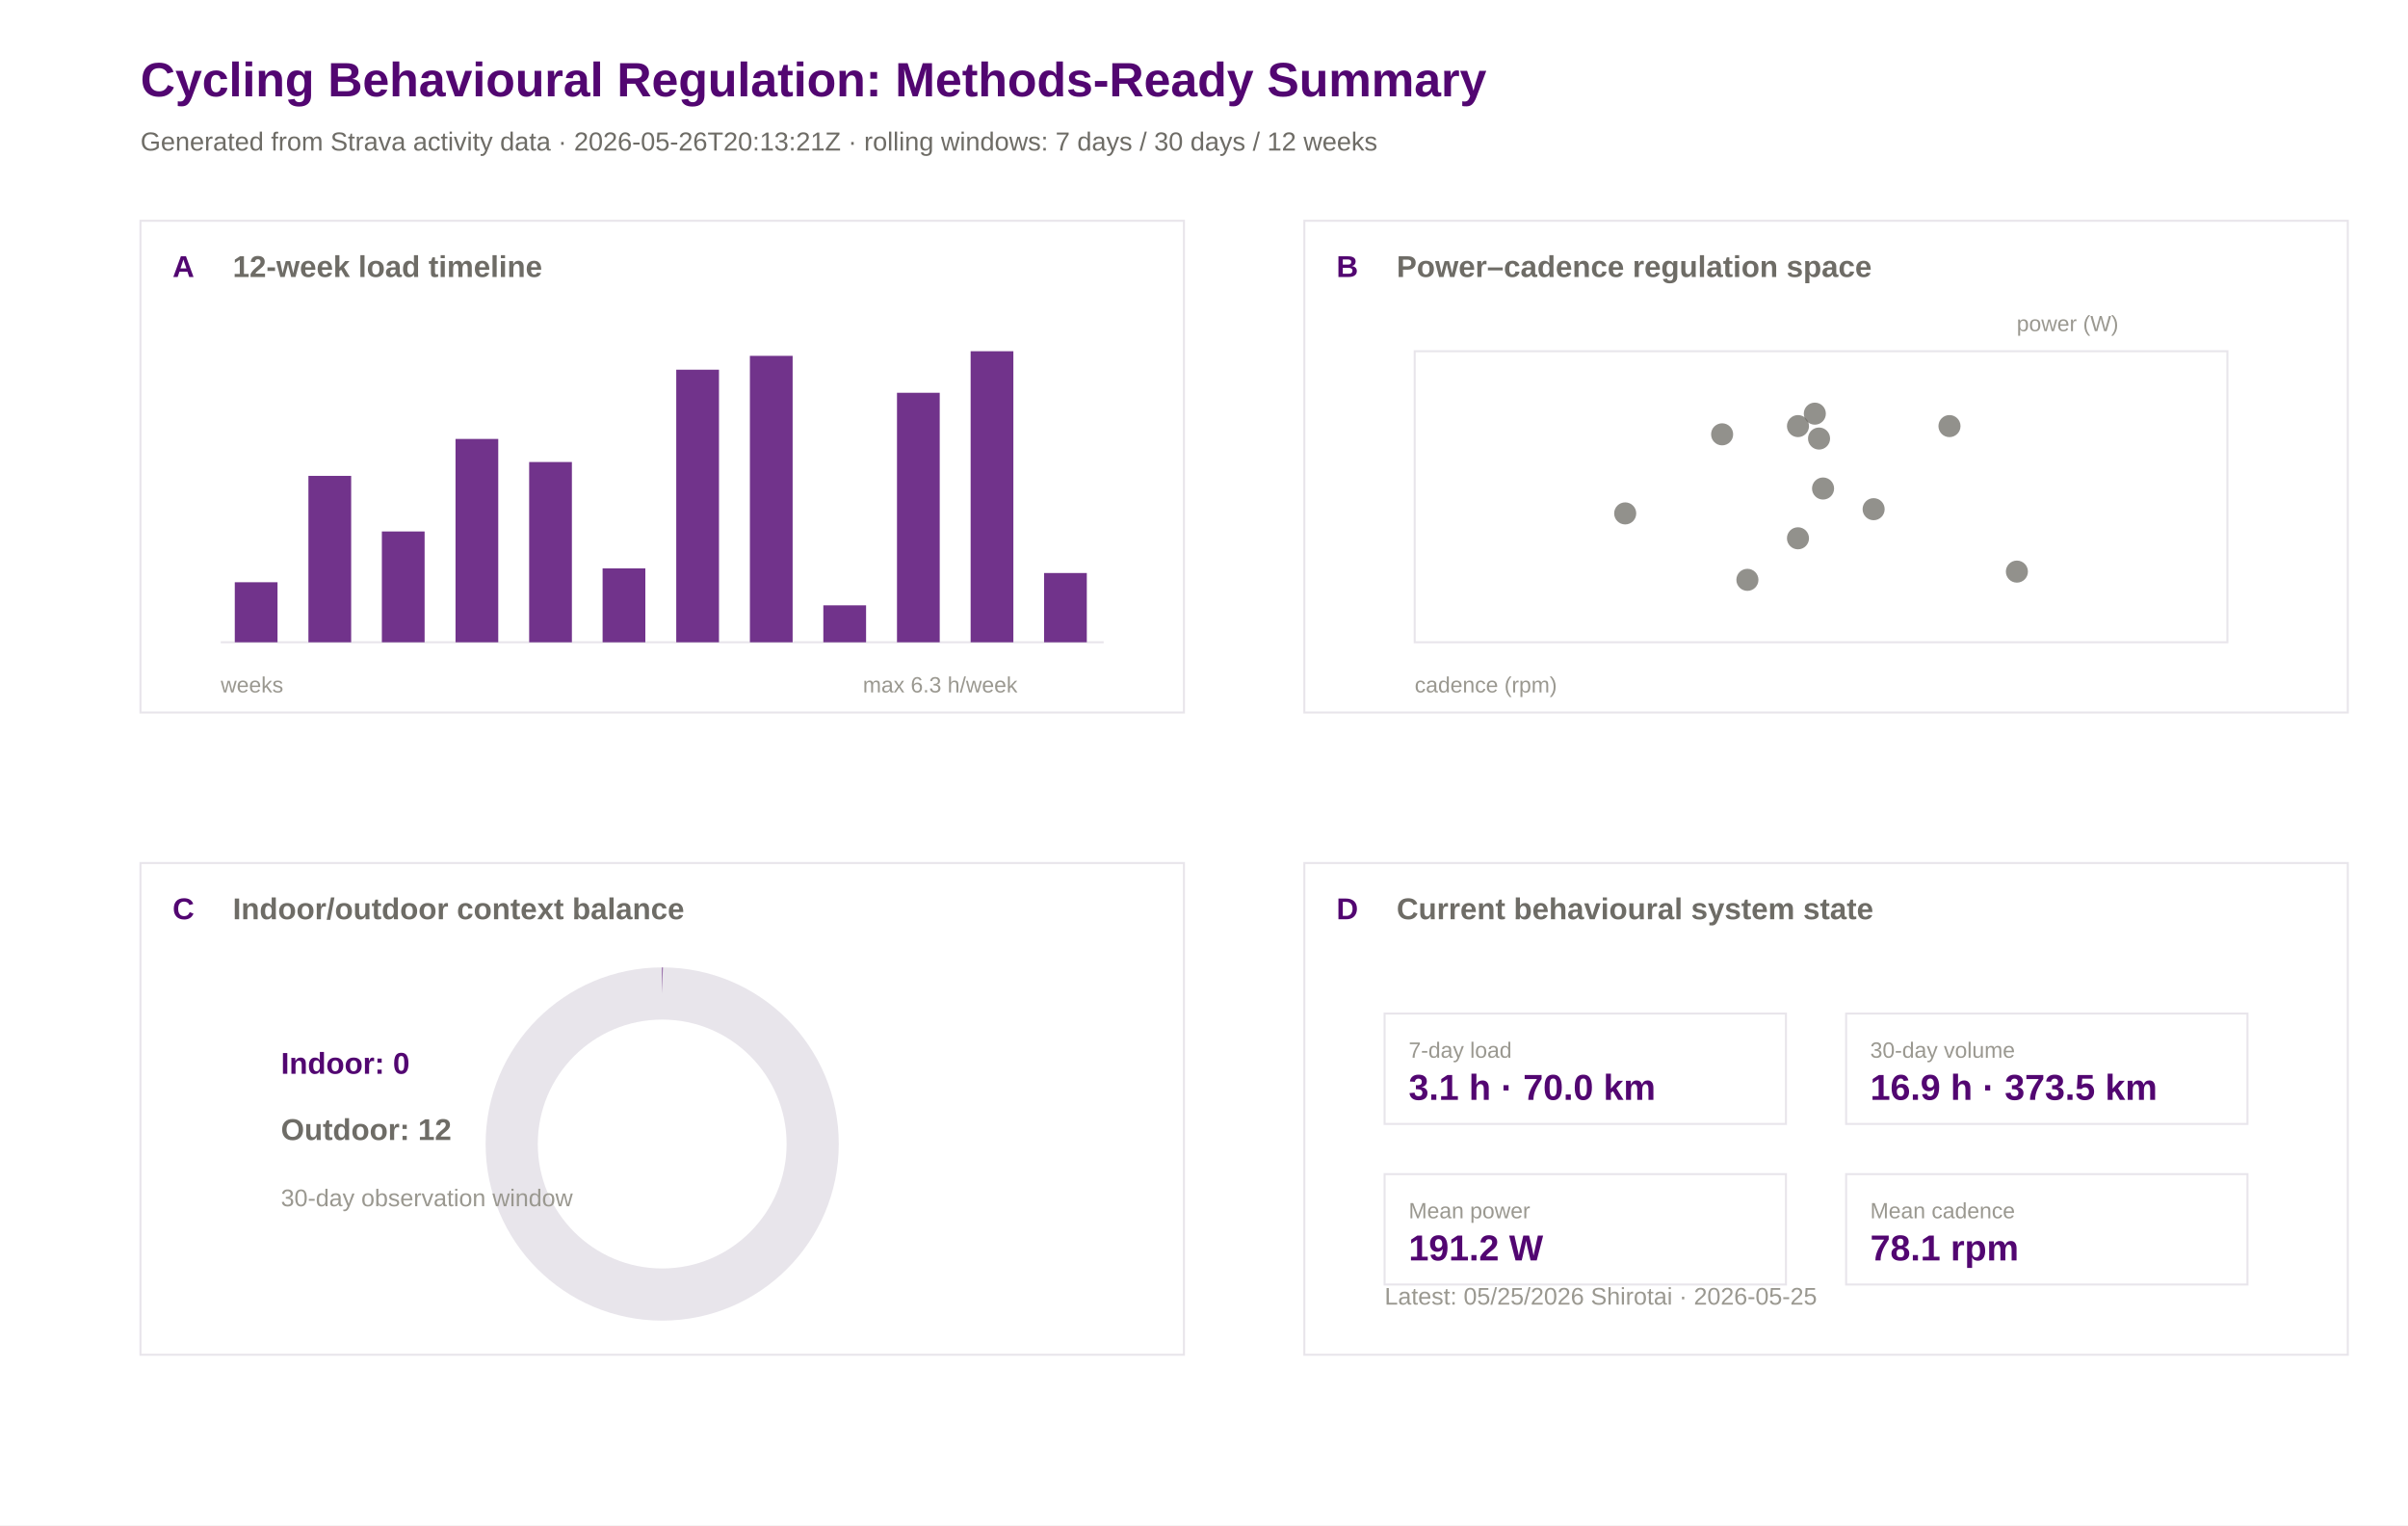
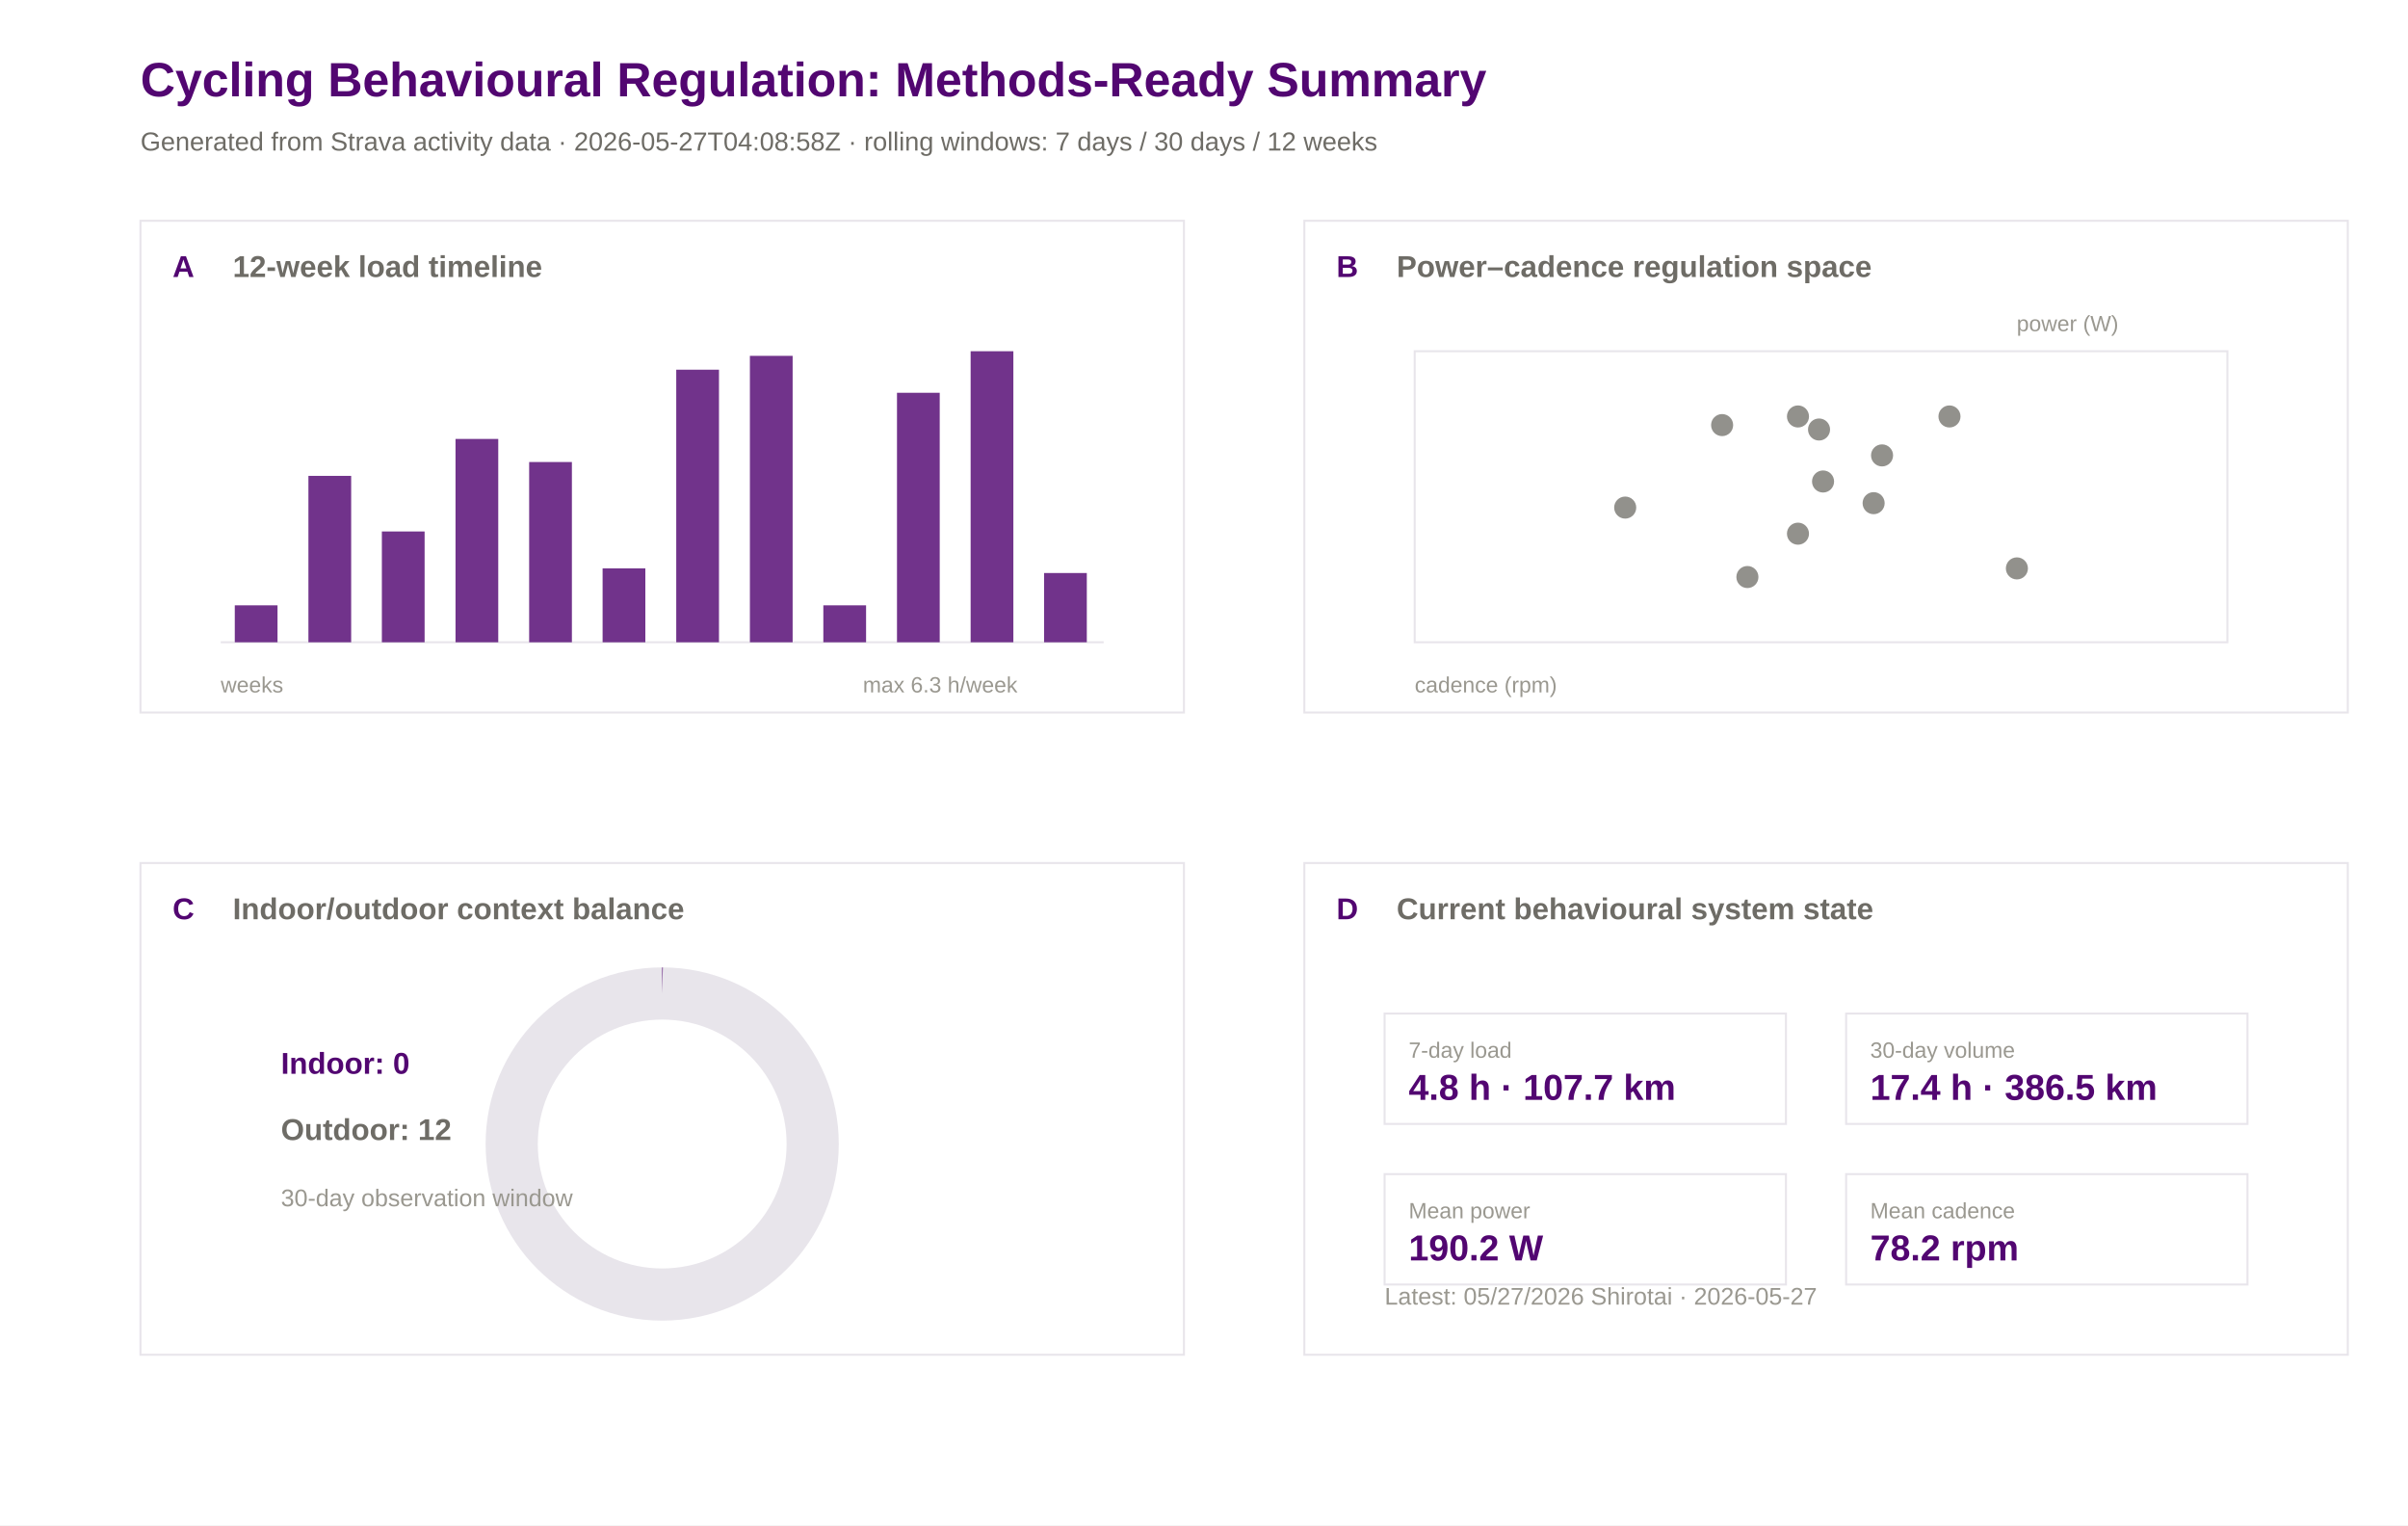
<svg xmlns="http://www.w3.org/2000/svg" width="1200" height="760" viewBox="0 0 1200 760">
  <rect width="100%" height="100%" fill="#ffffff" />
  <text x="70.0" y="48.0" font-family="Arial" font-size="24" font-weight="600" fill="#520671">Cycling Behavioural Regulation: Methods-Ready Summary</text>
-   <text x="70.0" y="75.0" font-family="Arial" font-size="13" font-weight="400" fill="#6e6c66">Generated from Strava activity data · 2026-05-26T20:13:21Z · rolling windows: 7 days / 30 days / 12 weeks</text>
+   <text x="70.0" y="75.0" font-family="Arial" font-size="13" font-weight="400" fill="#6e6c66">Generated from Strava activity data · 2026-05-27T04:08:58Z · rolling windows: 7 days / 30 days / 12 weeks</text>
  <rect x="70" y="110" width="520" height="245" fill="#ffffff" stroke="#e8e5eb" stroke-width="1" />
  <text x="86.0" y="138.0" font-family="Arial" font-size="15" font-weight="600" fill="#520671">A</text>
  <text x="116.0" y="138.0" font-family="Arial" font-size="15" font-weight="600" fill="#6e6c66">12-week load timeline</text>
  <rect x="650" y="110" width="520" height="245" fill="#ffffff" stroke="#e8e5eb" stroke-width="1" />
  <text x="666.0" y="138.0" font-family="Arial" font-size="15" font-weight="600" fill="#520671">B</text>
  <text x="696.0" y="138.0" font-family="Arial" font-size="15" font-weight="600" fill="#6e6c66">Power–cadence regulation space</text>
  <rect x="70" y="430" width="520" height="245" fill="#ffffff" stroke="#e8e5eb" stroke-width="1" />
  <text x="86.0" y="458.0" font-family="Arial" font-size="15" font-weight="600" fill="#520671">C</text>
  <text x="116.0" y="458.0" font-family="Arial" font-size="15" font-weight="600" fill="#6e6c66">Indoor/outdoor context balance</text>
  <rect x="650" y="430" width="520" height="245" fill="#ffffff" stroke="#e8e5eb" stroke-width="1" />
  <text x="666.0" y="458.0" font-family="Arial" font-size="15" font-weight="600" fill="#520671">D</text>
  <text x="696.0" y="458.0" font-family="Arial" font-size="15" font-weight="600" fill="#6e6c66">Current behavioural system state</text>
  <line x1="110" y1="320" x2="550" y2="320" stroke="#e8e5eb" />
-   <rect x="117.0" y="290.1" width="21.3" height="29.9" fill="#520671" opacity="0.82" />
+   <rect x="117.0" y="301.6" width="21.3" height="18.4" fill="#520671" opacity="0.82" />
  <rect x="153.7" y="237.1" width="21.3" height="82.9" fill="#520671" opacity="0.82" />
  <rect x="190.3" y="264.8" width="21.3" height="55.2" fill="#520671" opacity="0.82" />
  <rect x="227.0" y="218.7" width="21.3" height="101.3" fill="#520671" opacity="0.82" />
  <rect x="263.7" y="230.2" width="21.3" height="89.8" fill="#520671" opacity="0.82" />
  <rect x="300.3" y="283.2" width="21.3" height="36.8" fill="#520671" opacity="0.82" />
  <rect x="337.0" y="184.2" width="21.3" height="135.8" fill="#520671" opacity="0.82" />
  <rect x="373.7" y="177.3" width="21.3" height="142.7" fill="#520671" opacity="0.82" />
  <rect x="410.3" y="301.6" width="21.3" height="18.4" fill="#520671" opacity="0.82" />
  <rect x="447.0" y="195.7" width="21.3" height="124.3" fill="#520671" opacity="0.82" />
  <rect x="483.7" y="175.0" width="21.3" height="145.0" fill="#520671" opacity="0.82" />
  <rect x="520.3" y="285.5" width="21.3" height="34.5" fill="#520671" opacity="0.82" />
  <text x="110.0" y="345.0" font-family="Arial" font-size="11" font-weight="400" fill="#9a9890">weeks</text>
  <text x="430.0" y="345.0" font-family="Arial" font-size="11" font-weight="400" fill="#9a9890">max 6.3 h/week</text>
  <rect x="705" y="175" width="405" height="145" fill="#ffffff" stroke="#e8e5eb" />
-   <circle cx="904.4" cy="206.1" r="5.5" fill="#6e6c66" opacity="0.75" />
-   <circle cx="858.2" cy="216.4" r="5.5" fill="#6e6c66" opacity="0.75" />
-   <circle cx="933.7" cy="253.7" r="5.5" fill="#6e6c66" opacity="0.75" />
-   <circle cx="809.9" cy="255.8" r="5.5" fill="#6e6c66" opacity="0.75" />
-   <circle cx="870.8" cy="288.9" r="5.5" fill="#6e6c66" opacity="0.75" />
-   <circle cx="908.5" cy="243.4" r="5.5" fill="#6e6c66" opacity="0.75" />
-   <circle cx="896.0" cy="268.2" r="5.5" fill="#6e6c66" opacity="0.75" />
-   <circle cx="1005.1" cy="284.8" r="5.5" fill="#6e6c66" opacity="0.75" />
-   <circle cx="971.5" cy="212.3" r="5.5" fill="#6e6c66" opacity="0.75" />
-   <circle cx="906.5" cy="218.5" r="5.5" fill="#6e6c66" opacity="0.75" />
-   <circle cx="896.0" cy="212.3" r="5.5" fill="#6e6c66" opacity="0.75" />
+   <circle cx="858.2" cy="211.8" r="5.5" fill="#6e6c66" opacity="0.75" />
+   <circle cx="933.7" cy="250.7" r="5.5" fill="#6e6c66" opacity="0.75" />
+   <circle cx="809.9" cy="252.9" r="5.5" fill="#6e6c66" opacity="0.75" />
+   <circle cx="870.8" cy="287.5" r="5.5" fill="#6e6c66" opacity="0.75" />
+   <circle cx="908.5" cy="239.9" r="5.5" fill="#6e6c66" opacity="0.75" />
+   <circle cx="896.0" cy="265.9" r="5.5" fill="#6e6c66" opacity="0.75" />
+   <circle cx="1005.1" cy="283.2" r="5.5" fill="#6e6c66" opacity="0.75" />
+   <circle cx="971.5" cy="207.5" r="5.5" fill="#6e6c66" opacity="0.75" />
+   <circle cx="906.5" cy="214.0" r="5.5" fill="#6e6c66" opacity="0.75" />
+   <circle cx="896.0" cy="207.5" r="5.5" fill="#6e6c66" opacity="0.75" />
+   <circle cx="937.9" cy="226.9" r="5.5" fill="#6e6c66" opacity="0.75" />
  <text x="705.0" y="345.0" font-family="Arial" font-size="11" font-weight="400" fill="#9a9890">cadence (rpm)</text>
  <text x="1005.0" y="165.0" font-family="Arial" font-size="11" font-weight="400" fill="#9a9890">power (W)</text>
  <circle cx="330" cy="570" r="75" fill="none" stroke="#e8e5eb" stroke-width="26" />
  <circle cx="330" cy="570" r="75" fill="none" stroke="#520671" stroke-width="26" stroke-dasharray="0.0 471.2" transform="rotate(-90 330 570)" />
  <text x="140.0" y="535.0" font-family="Arial" font-size="15" font-weight="600" fill="#520671">Indoor: 0</text>
  <text x="140.0" y="568.0" font-family="Arial" font-size="15" font-weight="600" fill="#6e6c66">Outdoor: 12</text>
  <text x="140.0" y="601.0" font-family="Arial" font-size="12" font-weight="400" fill="#9a9890">30-day observation window</text>
  <rect x="690" y="505" width="200" height="55" fill="#ffffff" stroke="#e8e5eb" />
  <text x="702.0" y="527.0" font-family="Arial" font-size="11" font-weight="500" fill="#9a9890">7-day load</text>
-   <text x="702.0" y="548.0" font-family="Arial" font-size="18" font-weight="600" fill="#520671">3.1 h · 70.0 km</text>
+   <text x="702.0" y="548.0" font-family="Arial" font-size="18" font-weight="600" fill="#520671">4.8 h · 107.7 km</text>
  <rect x="920" y="505" width="200" height="55" fill="#ffffff" stroke="#e8e5eb" />
  <text x="932.0" y="527.0" font-family="Arial" font-size="11" font-weight="500" fill="#9a9890">30-day volume</text>
-   <text x="932.0" y="548.0" font-family="Arial" font-size="18" font-weight="600" fill="#520671">16.9 h · 373.5 km</text>
+   <text x="932.0" y="548.0" font-family="Arial" font-size="18" font-weight="600" fill="#520671">17.4 h · 386.5 km</text>
  <rect x="690" y="585" width="200" height="55" fill="#ffffff" stroke="#e8e5eb" />
  <text x="702.0" y="607.0" font-family="Arial" font-size="11" font-weight="500" fill="#9a9890">Mean power</text>
-   <text x="702.0" y="628.0" font-family="Arial" font-size="18" font-weight="600" fill="#520671">191.2 W</text>
+   <text x="702.0" y="628.0" font-family="Arial" font-size="18" font-weight="600" fill="#520671">190.2 W</text>
  <rect x="920" y="585" width="200" height="55" fill="#ffffff" stroke="#e8e5eb" />
  <text x="932.0" y="607.0" font-family="Arial" font-size="11" font-weight="500" fill="#9a9890">Mean cadence</text>
-   <text x="932.0" y="628.0" font-family="Arial" font-size="18" font-weight="600" fill="#520671">78.1 rpm</text>
-   <text x="690.0" y="650.0" font-family="Arial" font-size="12" font-weight="400" fill="#9a9890">Latest: 05/25/2026 Shirotai · 2026-05-25</text>
+   <text x="932.0" y="628.0" font-family="Arial" font-size="18" font-weight="600" fill="#520671">78.2 rpm</text>
+   <text x="690.0" y="650.0" font-family="Arial" font-size="12" font-weight="400" fill="#9a9890">Latest: 05/27/2026 Shirotai · 2026-05-27</text>
</svg>
